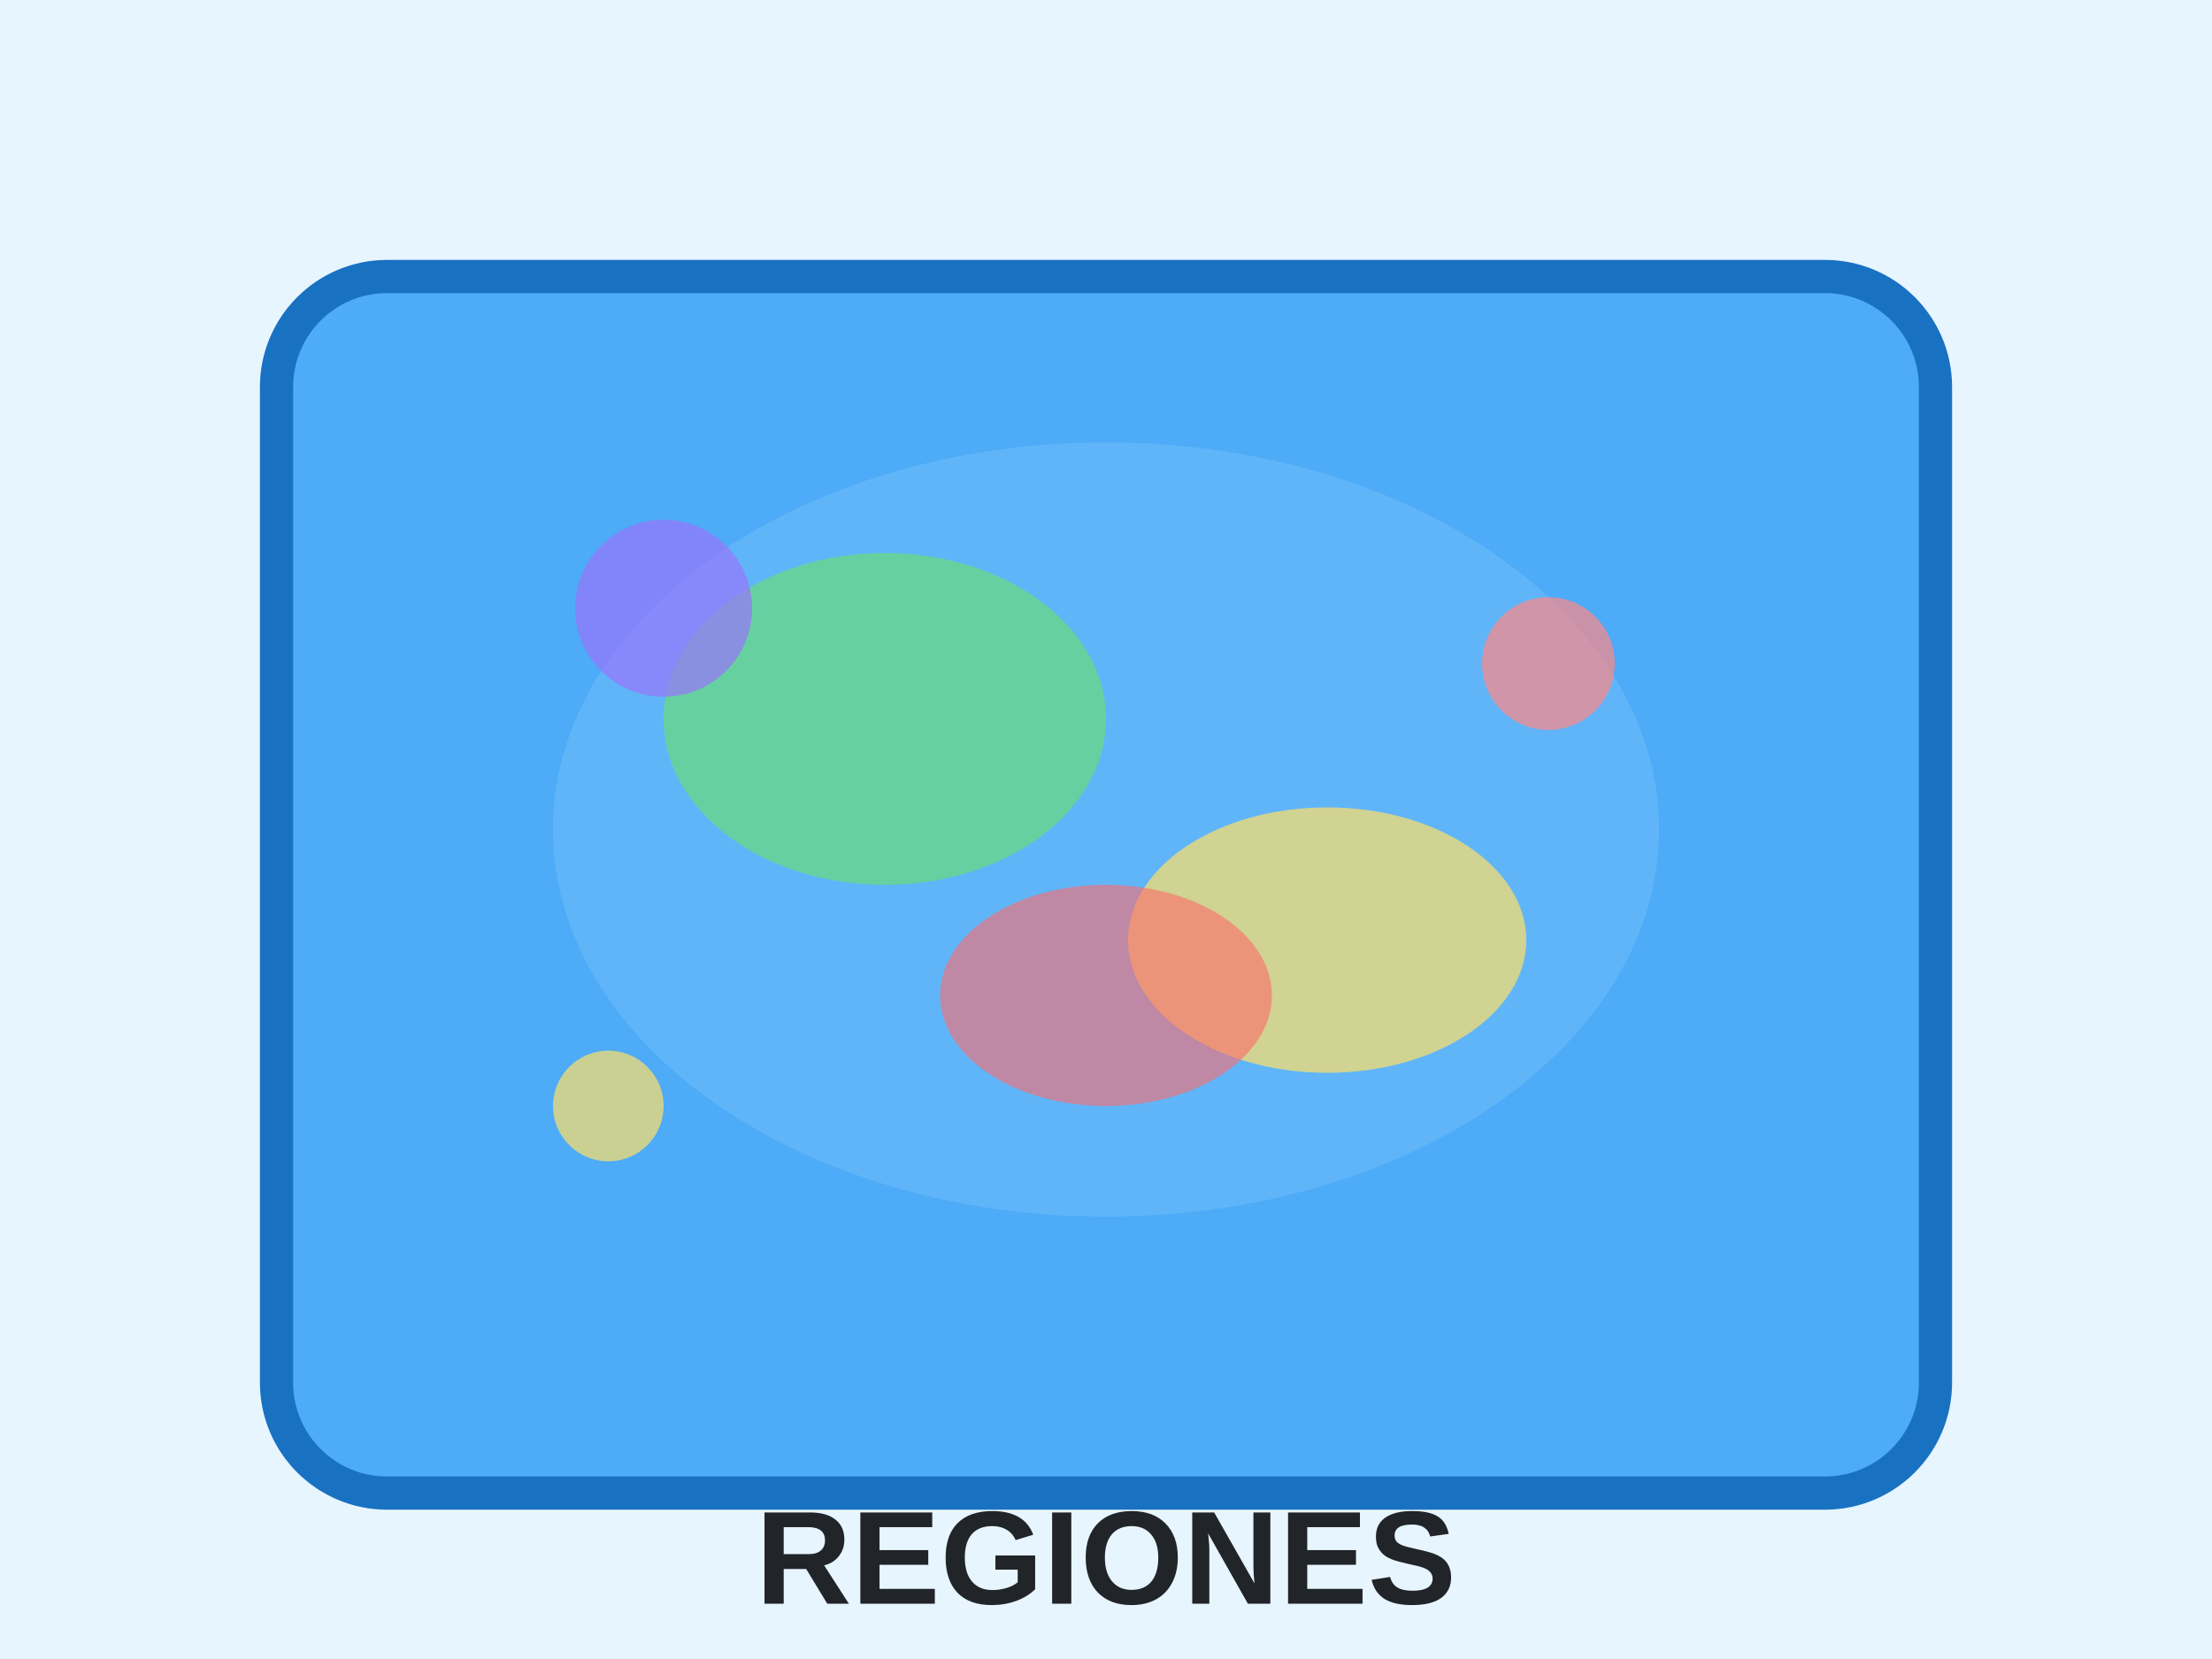
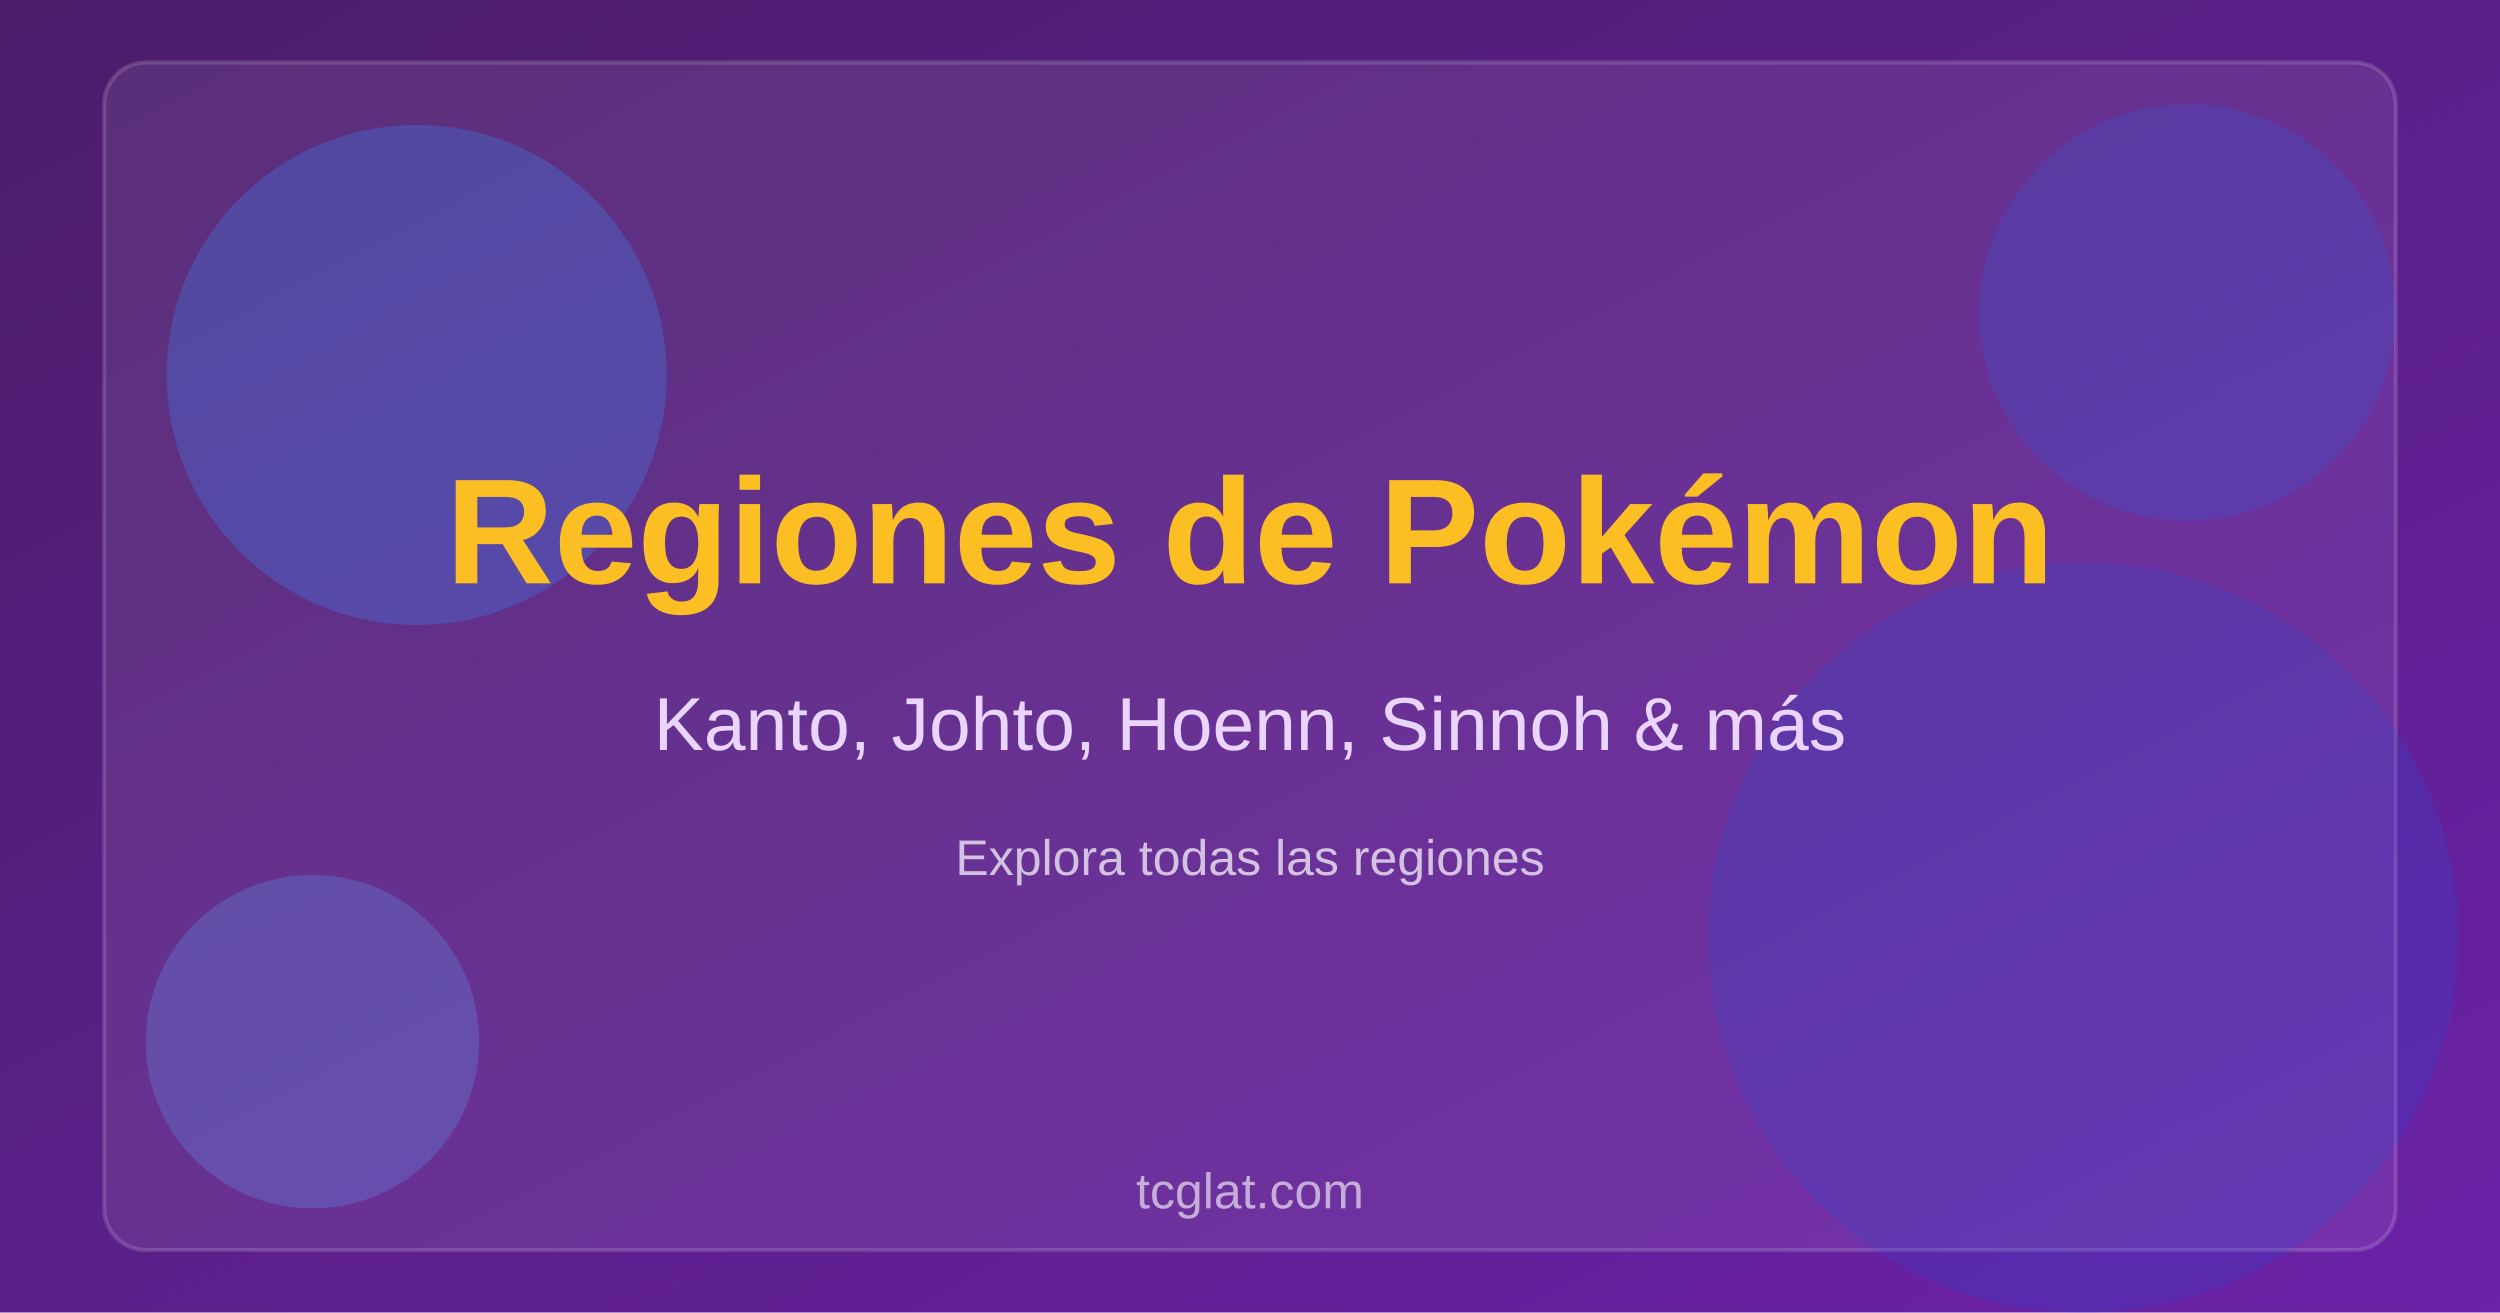
- <svg xmlns="http://www.w3.org/2000/svg" viewBox="0 0 200 150">
-   <rect width="200" height="150" fill="#E7F5FF" />
-   <rect x="25" y="25" width="150" height="110" rx="10" fill="#4DABF7" stroke="#1971C2" stroke-width="3" />
-   <ellipse cx="100" cy="75" rx="50" ry="35" fill="#74C0FC" opacity="0.5" />
-   <ellipse cx="80" cy="65" rx="20" ry="15" fill="#69DB7C" opacity="0.7" />
-   <ellipse cx="120" cy="85" rx="18" ry="12" fill="#FFE066" opacity="0.7" />
-   <ellipse cx="100" cy="90" rx="15" ry="10" fill="#FF6B6B" opacity="0.6" />
-   <circle cx="60" cy="55" r="8" fill="#9775FA" opacity="0.7" />
-   <circle cx="140" cy="60" r="6" fill="#FF8787" opacity="0.7" />
-   <circle cx="55" cy="100" r="5" fill="#FFE066" opacity="0.7" />
-   <text x="100" y="145" text-anchor="middle" font-family="Arial" font-size="12" font-weight="bold" fill="#212529">REGIONES</text>
+ <svg xmlns="http://www.w3.org/2000/svg" width="1200" height="630" viewBox="0 0 1200 630">
+   <defs>
+     <linearGradient id="bg" x1="0%" y1="0%" x2="100%" y2="100%">
+       <stop offset="0%" stop-color="#4a1d6a" />
+       <stop offset="100%" stop-color="#6b21a8" />
+     </linearGradient>
+   </defs>
+   <rect width="1200" height="630" fill="url(#bg)" />
+   <rect x="50" y="30" width="1100" height="570" rx="20" fill="rgba(255,255,255,0.08)" stroke="rgba(255,255,255,0.15)" stroke-width="2" />
+   <circle cx="200" cy="180" r="120" fill="#3B82F6" opacity="0.3" />
+   <circle cx="1000" cy="450" r="180" fill="#1D4ED8" opacity="0.2" />
+   <circle cx="150" cy="500" r="80" fill="#60A5FA" opacity="0.25" />
+   <circle cx="1050" cy="150" r="100" fill="#2563EB" opacity="0.2" />
+   <text x="600" y="280" text-anchor="middle" font-family="Arial Black, Arial, sans-serif" font-size="72" font-weight="bold" fill="#fbbf24">Regiones de Pokémon</text>
+   <text x="600" y="360" text-anchor="middle" font-family="Arial, sans-serif" font-size="36" fill="#e9d5ff">Kanto, Johto, Hoenn, Sinnoh &amp; más</text>
+   <text x="600" y="420" text-anchor="middle" font-family="Arial, sans-serif" font-size="24" fill="rgba(255,255,255,0.7)">Explora todas las regiones</text>
+   <text x="600" y="580" text-anchor="middle" font-family="Arial, sans-serif" font-size="24" fill="rgba(255,255,255,0.6)">tcglat.com</text>
</svg>
